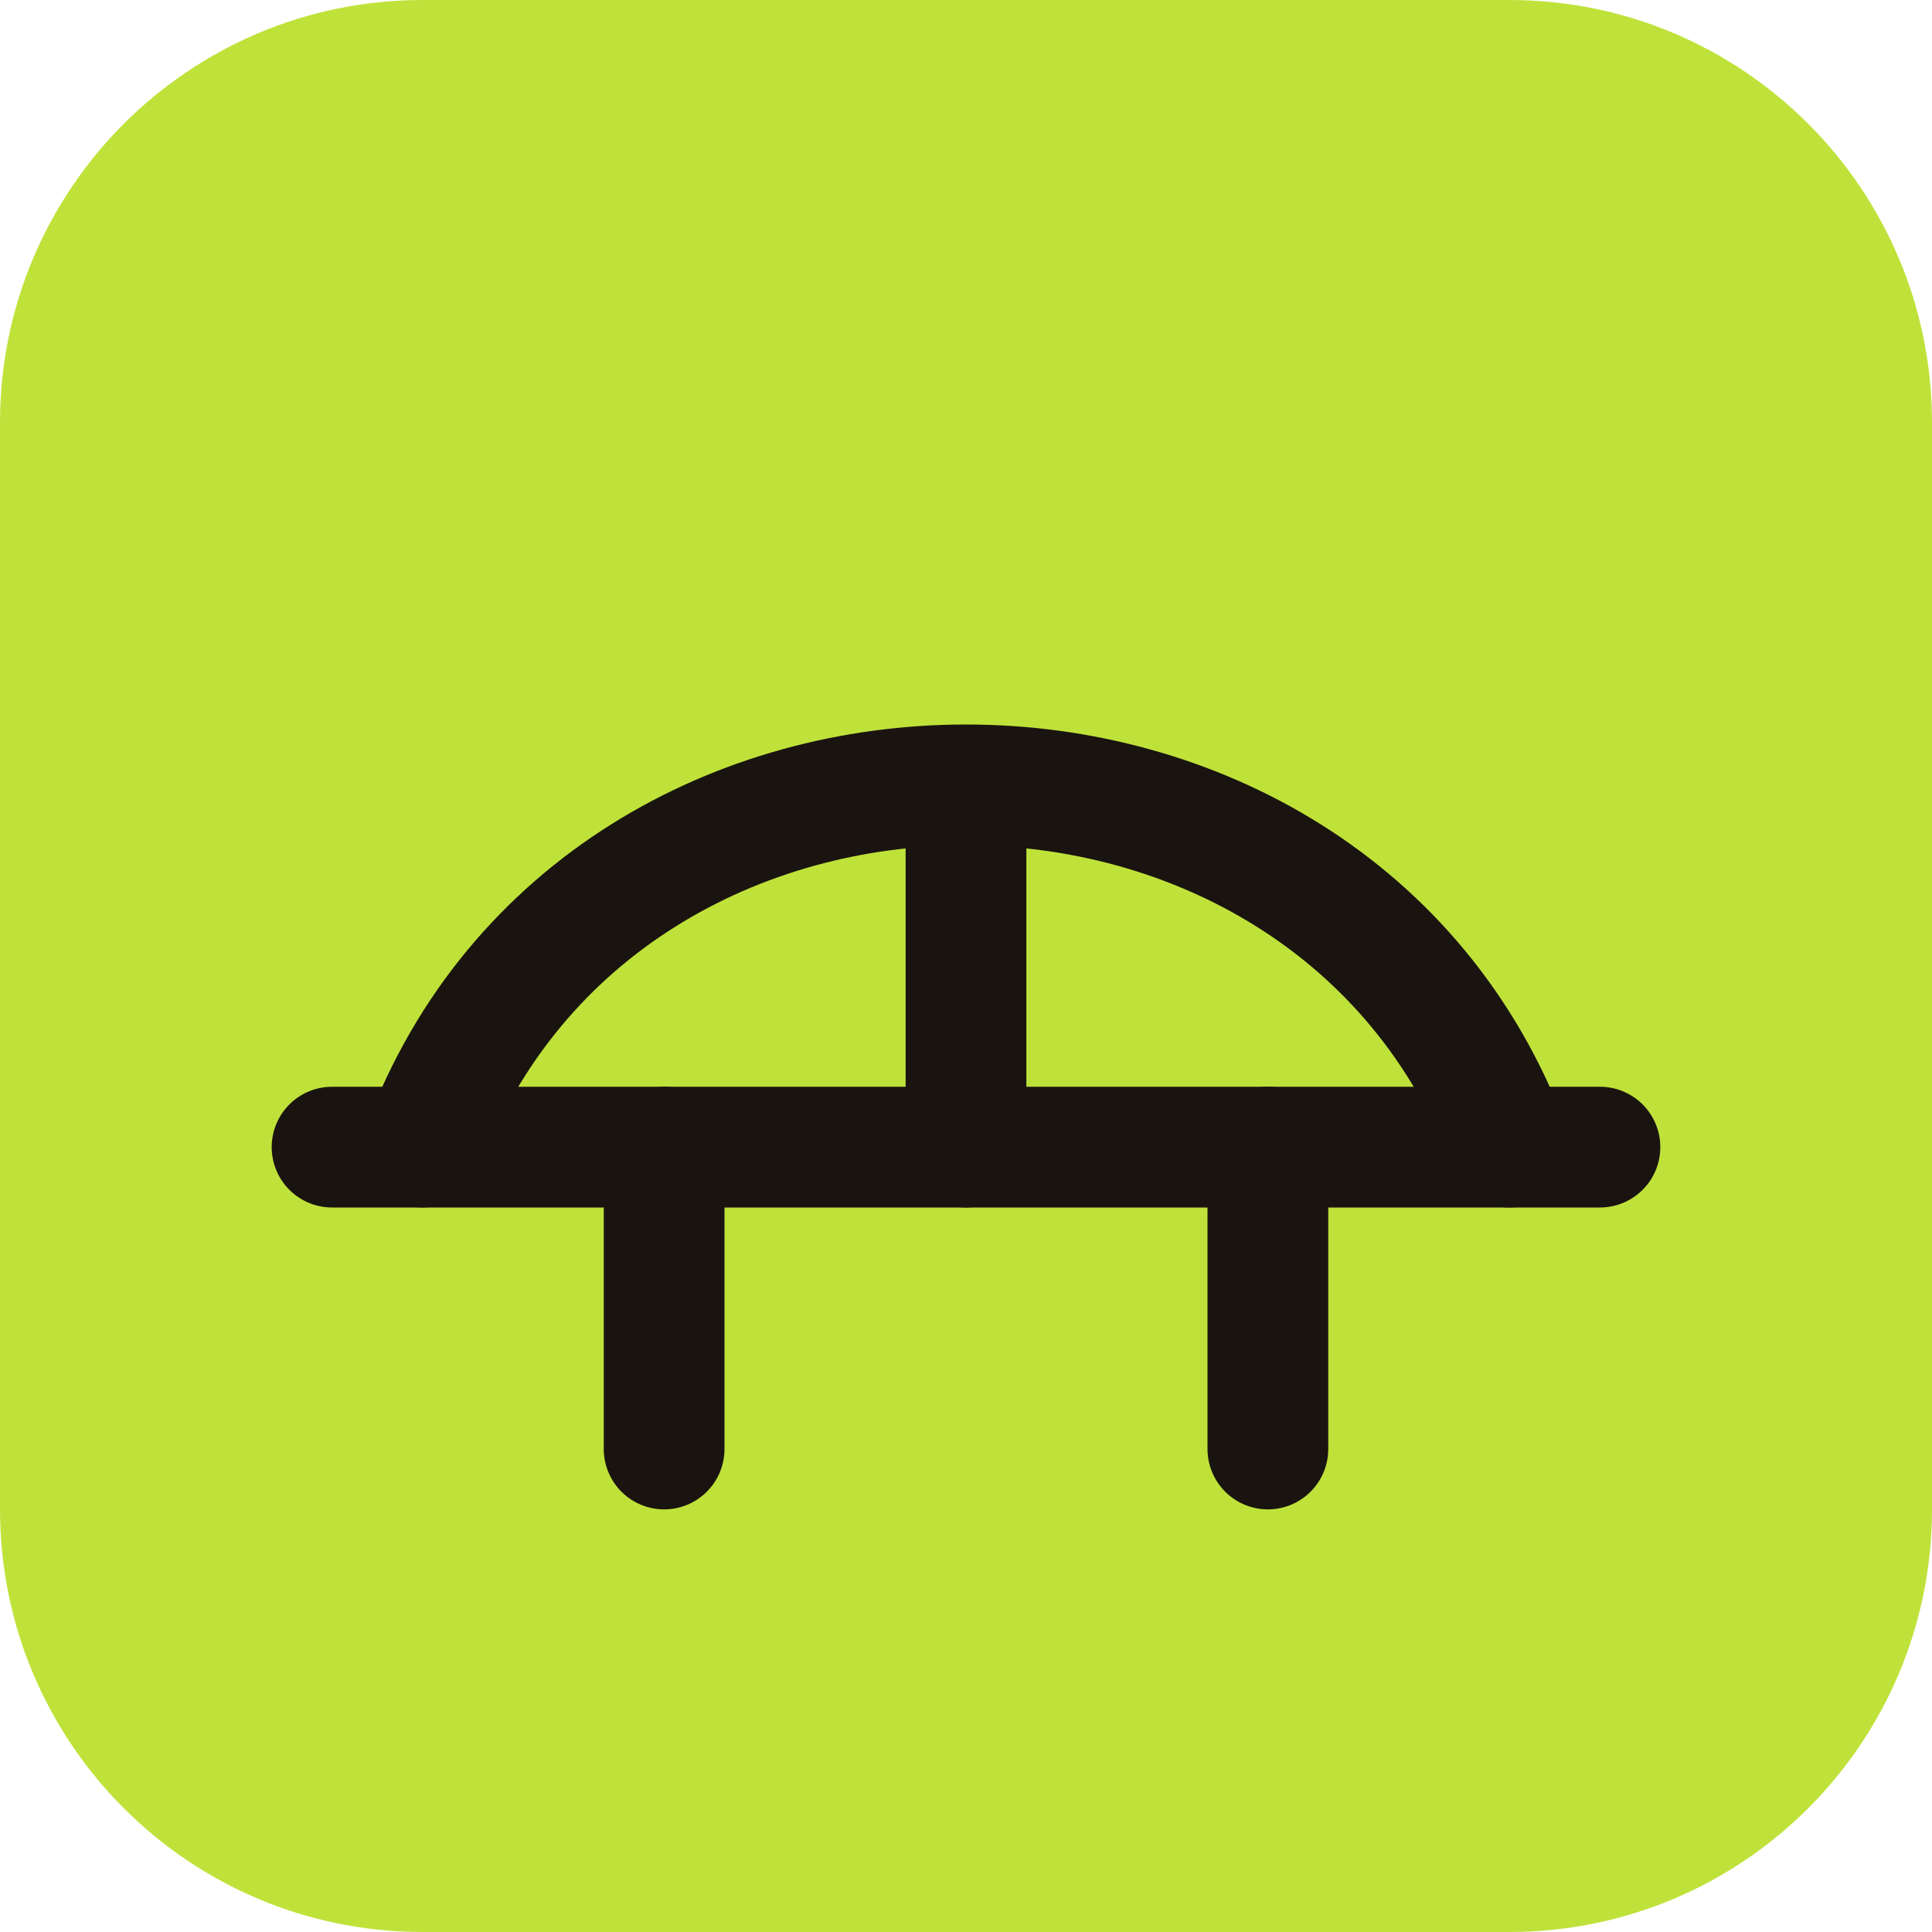
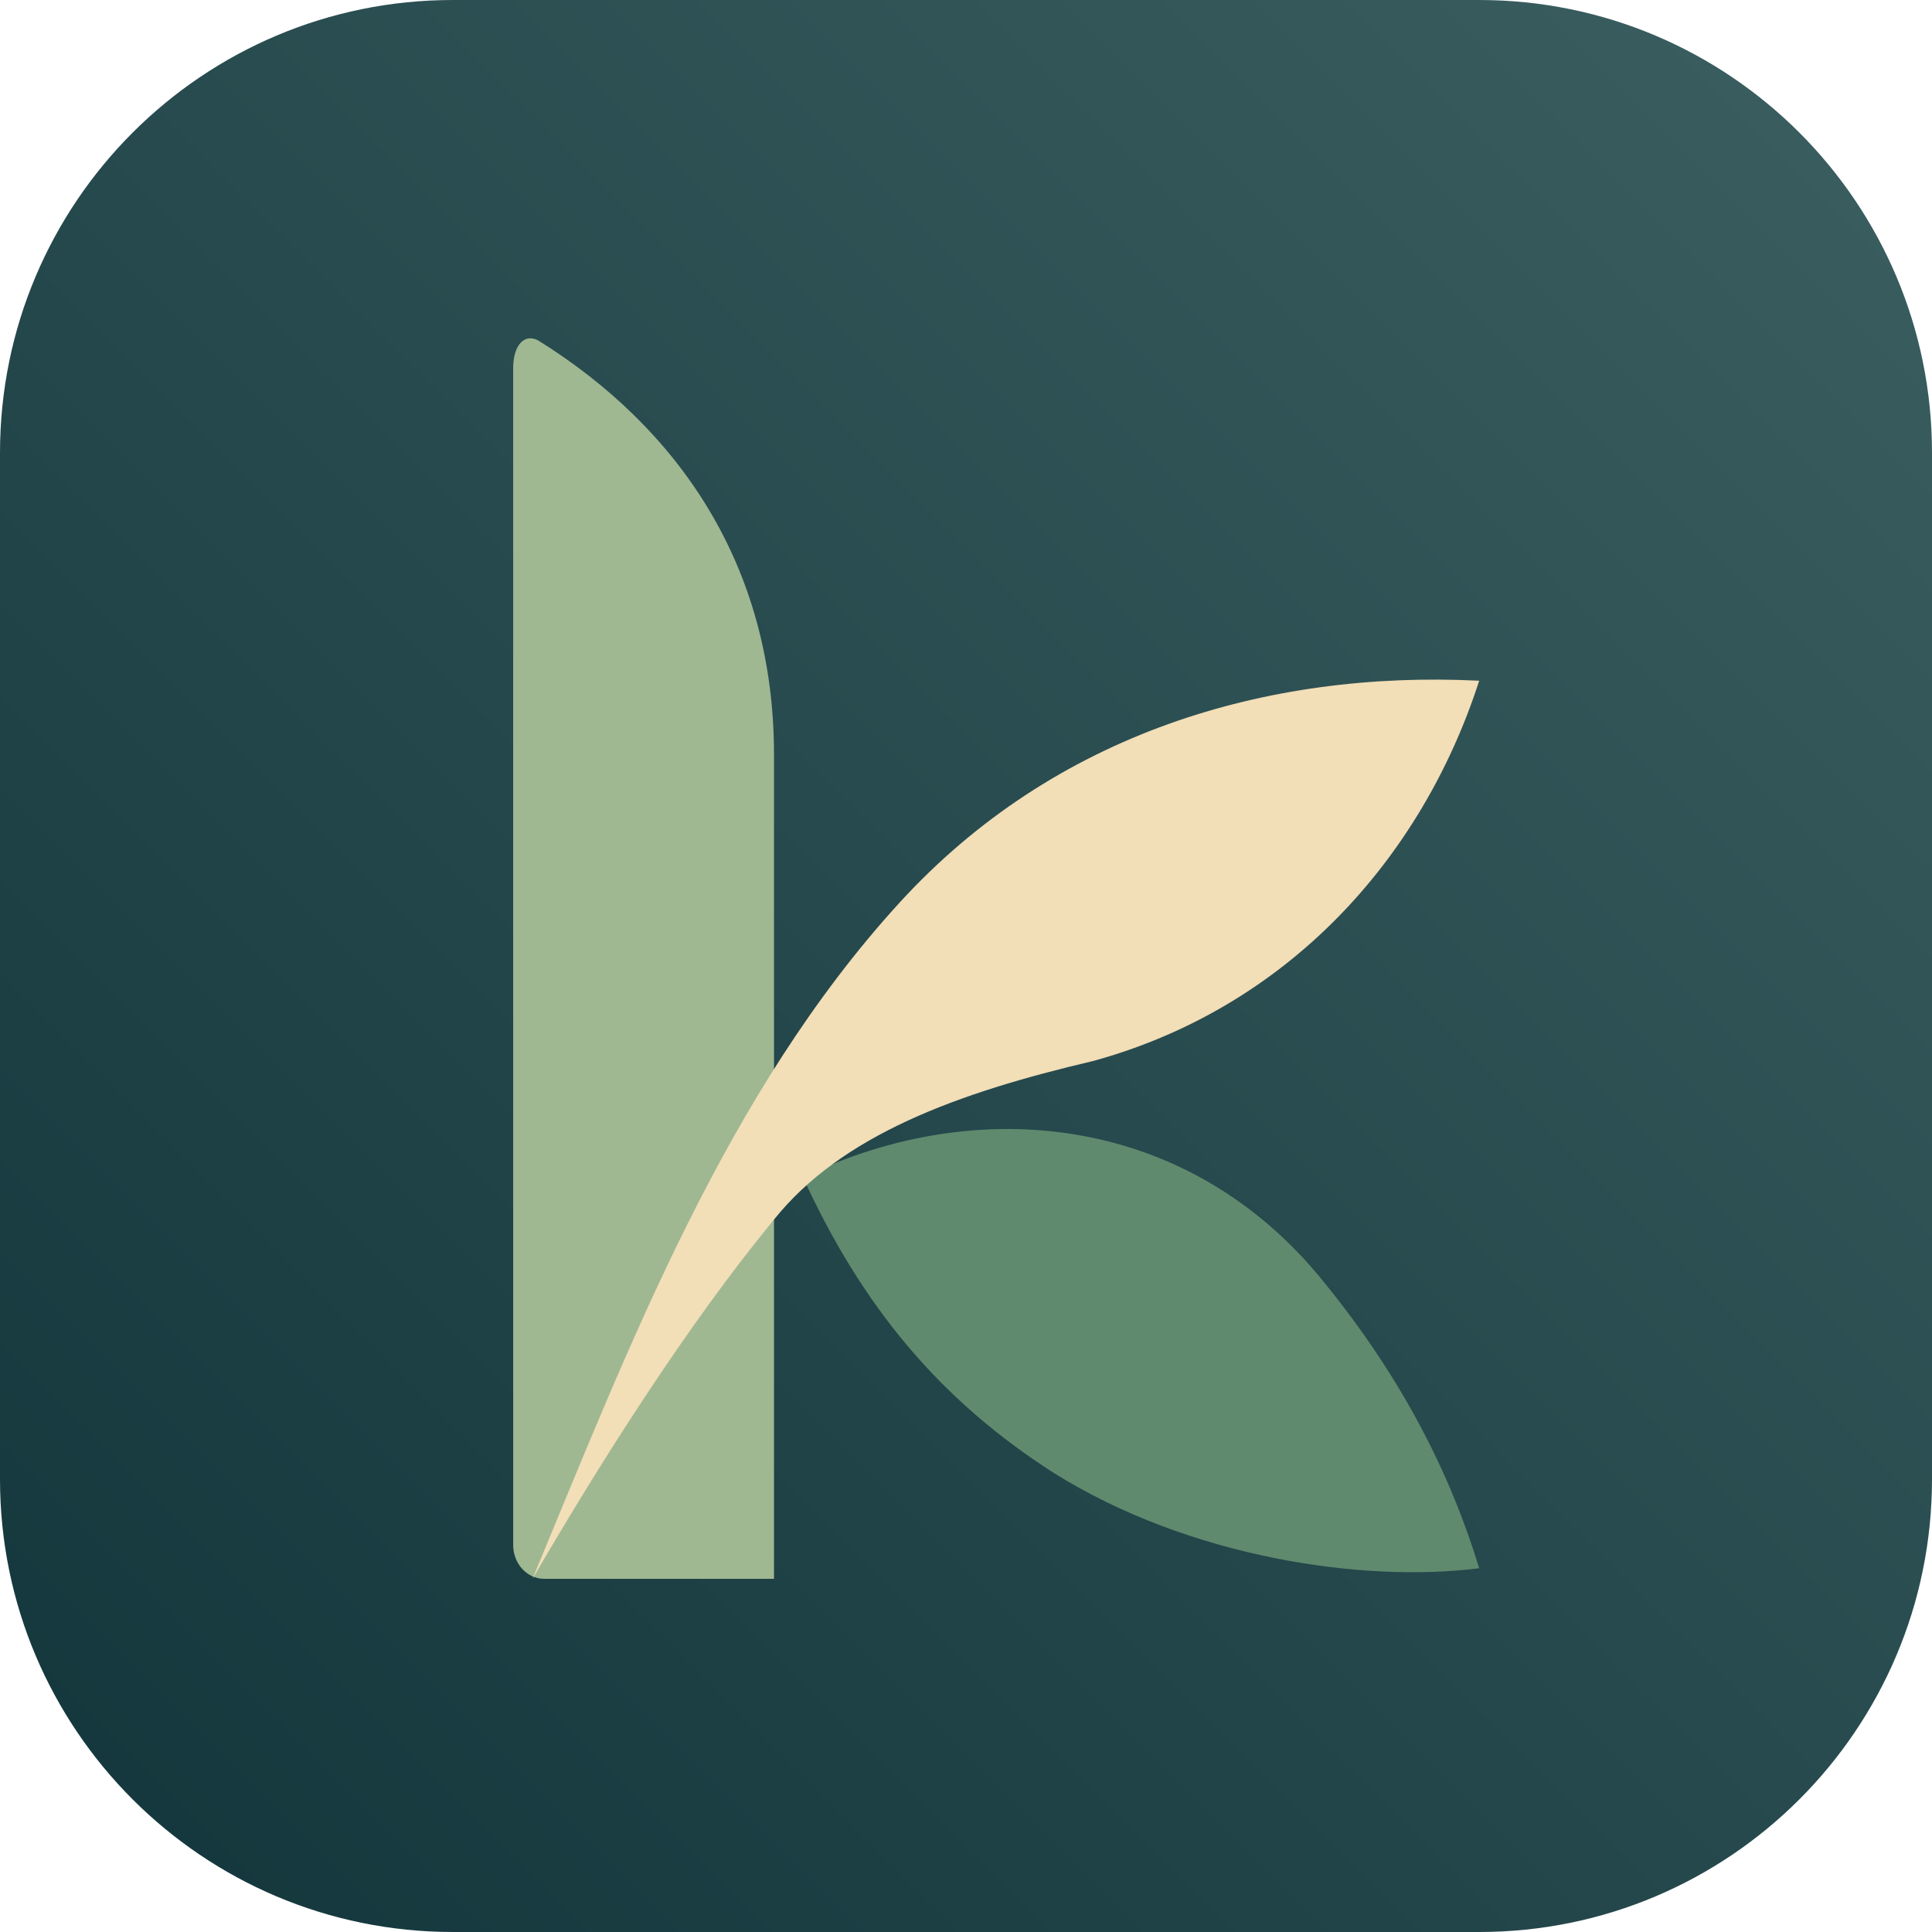
<svg xmlns="http://www.w3.org/2000/svg" viewBox="0 0 64 64">
-   <rect width="64" height="64" rx="14" fill="#BFE23A" />
-   <g transform="translate(8 12)" fill="none" stroke="#1A1410" stroke-width="4" stroke-linecap="round" stroke-linejoin="round">
-     <path d="M6 26C12 10 36 10 42 26" />
-     <path d="M3 26h42" />
-     <path d="M14 26v10M34 26v10" />
-     <path d="M24 15v11" />
+   <defs>
+     <linearGradient id="bg" x1="0" y1="1" x2="1" y2="0">
+       <stop offset="0" stop-color="#12353B" />
+       <stop offset="1" stop-color="#3C5F61" />
+     </linearGradient>
+   </defs>
+   <rect width="64" height="64" rx="15" fill="url(#bg)" />
+   <g transform="translate(17 11) scale(0.32 0.35)">
+     <path d="M2.6.8C17 9 27 22 27 40v78H3.2A3.2 3.2 0 0 1 0 114.8V3.4C0 1.2 1.2.1 2.6.8Z" fill="#9FB892" />
+     <path d="M30 80c18-8 40-6 54 10 8 9 13 18 16 27-12 1.4-30-1-44-9-12-7-20-16-26-28Z" fill="#5F8A6E" />
+     <path d="M2 118c10-22 20-46 38-64C56 38 78 32 100 33c-6 17-20 31-40 36-14 3-26 7-33 15C18 94 9 107 2 118Z" fill="#F2DEB7" />
  </g>
</svg>
